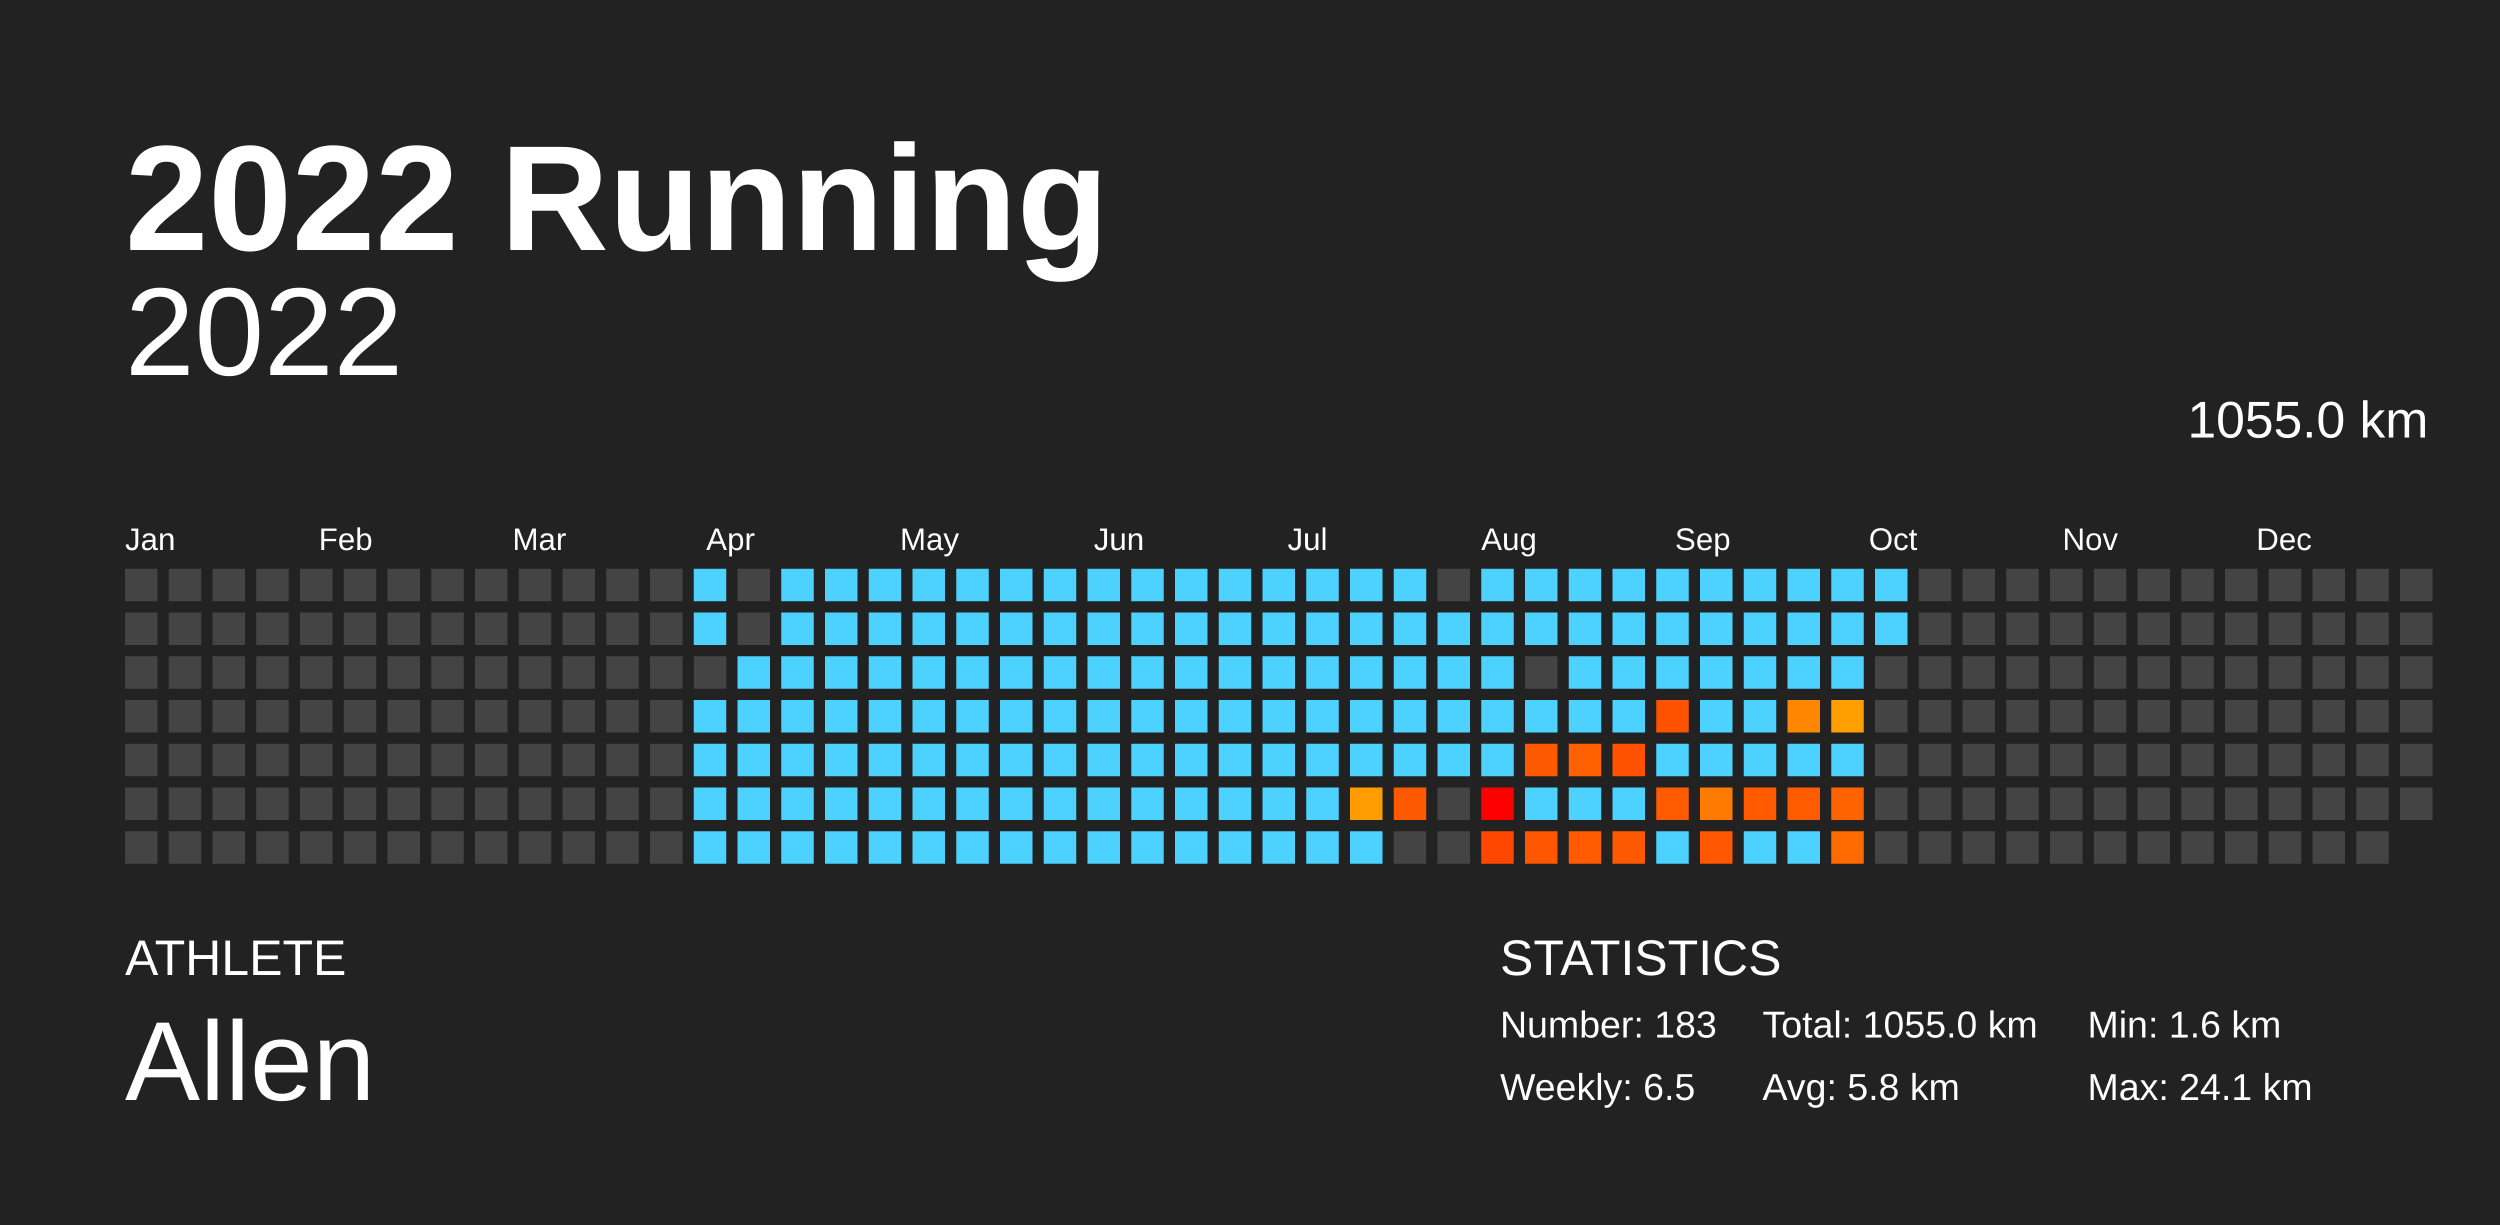
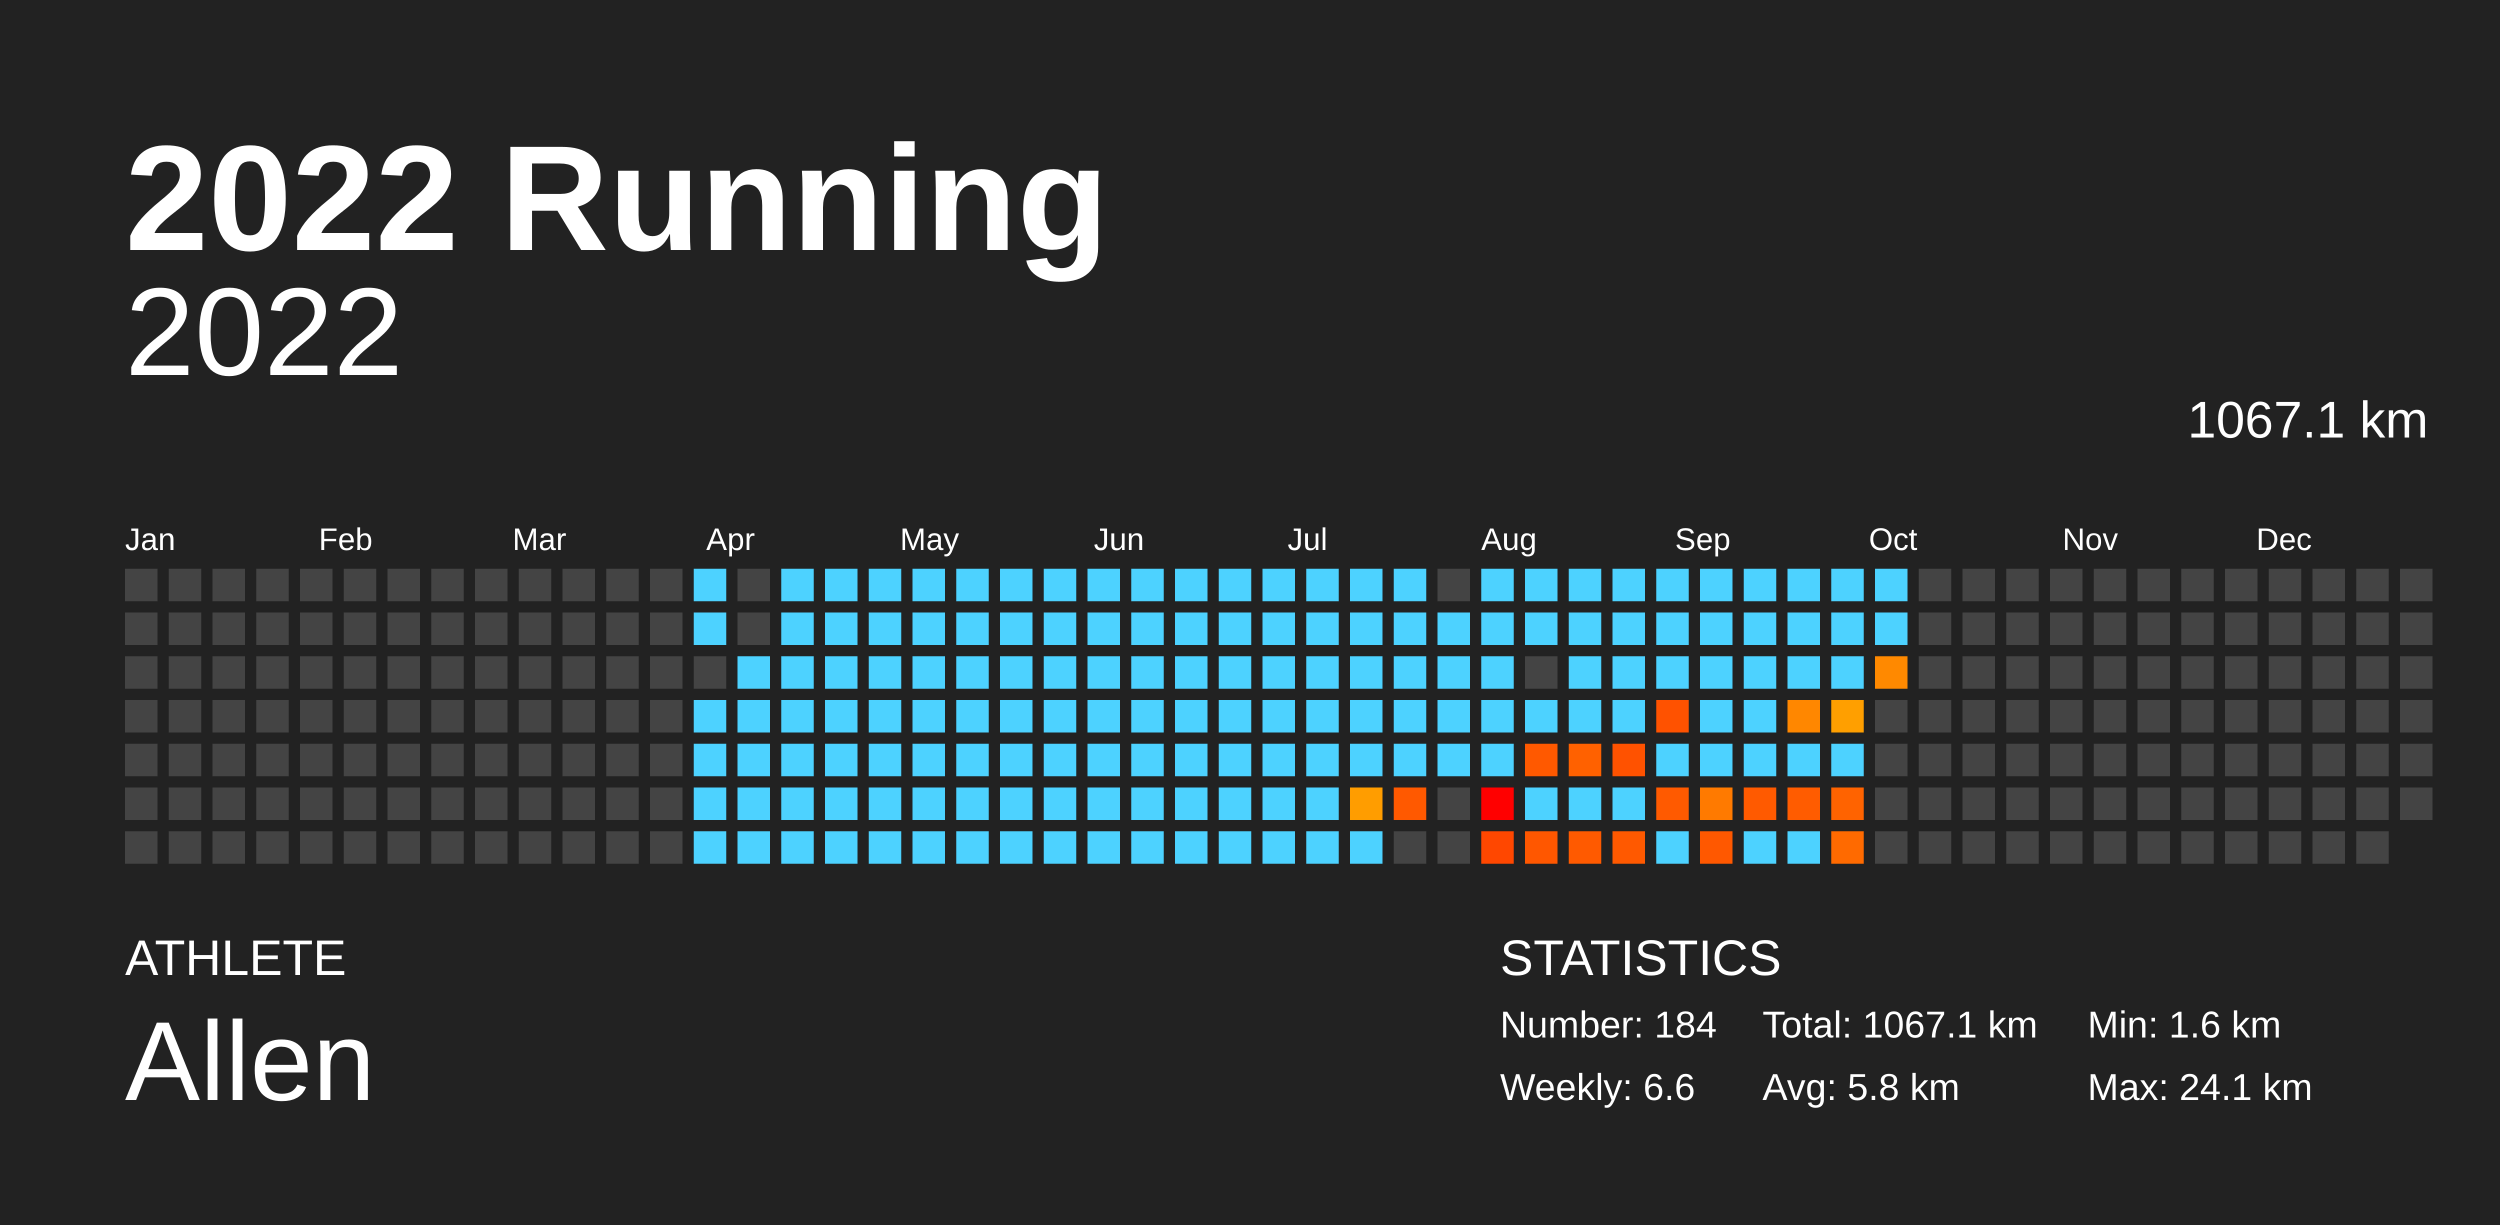
<svg xmlns="http://www.w3.org/2000/svg" baseProfile="full" height="98mm" version="1.1" viewBox="0,0,200,98" width="200mm">
  <defs />
  <rect fill="#222222" height="98" width="200" x="0" y="0" />
  <text fill="#FFFFFF" style="font-size:12px; font-family:Arial; font-weight:bold;" x="10" y="20">2022 Running</text>
  <text fill="#FFFFFF" style="font-size:4px; font-family:Arial" x="10" y="78">ATHLETE</text>
  <text fill="#FFFFFF" style="font-size:9px; font-family:Arial" x="10" y="88">Allen</text>
  <text fill="#FFFFFF" style="font-size:4px; font-family:Arial" x="120" y="78">STATISTICS</text>
-   <text fill="#FFFFFF" style="font-size:3px; font-family:Arial" x="120" y="83">Number: 183</text>
-   <text fill="#FFFFFF" style="font-size:3px; font-family:Arial" x="120" y="88">Weekly: 6.5</text>
-   <text fill="#FFFFFF" style="font-size:3px; font-family:Arial" x="141" y="83">Total: 1055.0 km</text>
+   <text fill="#FFFFFF" style="font-size:3px; font-family:Arial" x="120" y="83">Number: 184</text>
+   <text fill="#FFFFFF" style="font-size:3px; font-family:Arial" x="120" y="88">Weekly: 6.6</text>
+   <text fill="#FFFFFF" style="font-size:3px; font-family:Arial" x="141" y="83">Total: 1067.1 km</text>
  <text fill="#FFFFFF" style="font-size:3px; font-family:Arial" x="141" y="88">Avg: 5.8 km</text>
  <text fill="#FFFFFF" style="font-size:3px; font-family:Arial" x="167" y="83">Min: 1.6 km</text>
  <text fill="#FFFFFF" style="font-size:3px; font-family:Arial" x="167" y="88">Max: 24.1 km</text>
  <text alignment-baseline="hanging" fill="#FFFFFF" style="font-size:10.0px; font-family:Arial;" x="10" y="30">2022</text>
-   <text alignment-baseline="hanging" fill="#FFFFFF" style="font-size:4.125px; font-family:Arial;" x="175" y="35">1055.0 km</text>
+   <text alignment-baseline="hanging" fill="#FFFFFF" style="font-size:4.125px; font-family:Arial;" x="175" y="35">1067.1 km</text>
  <text fill="#FFFFFF" style="font-size:2.5px; font-family:Arial" x="10.0" y="44">Jan</text>
  <text fill="#FFFFFF" style="font-size:2.5px; font-family:Arial" x="25.5" y="44">Feb</text>
  <text fill="#FFFFFF" style="font-size:2.5px; font-family:Arial" x="41.0" y="44">Mar</text>
  <text fill="#FFFFFF" style="font-size:2.5px; font-family:Arial" x="56.5" y="44">Apr</text>
  <text fill="#FFFFFF" style="font-size:2.5px; font-family:Arial" x="72.0" y="44">May</text>
  <text fill="#FFFFFF" style="font-size:2.5px; font-family:Arial" x="87.5" y="44">Jun</text>
  <text fill="#FFFFFF" style="font-size:2.5px; font-family:Arial" x="103.0" y="44">Jul</text>
  <text fill="#FFFFFF" style="font-size:2.5px; font-family:Arial" x="118.5" y="44">Aug</text>
  <text fill="#FFFFFF" style="font-size:2.5px; font-family:Arial" x="134.0" y="44">Sep</text>
  <text fill="#FFFFFF" style="font-size:2.5px; font-family:Arial" x="149.5" y="44">Oct</text>
  <text fill="#FFFFFF" style="font-size:2.5px; font-family:Arial" x="165.0" y="44">Nov</text>
  <text fill="#FFFFFF" style="font-size:2.5px; font-family:Arial" x="180.5" y="44">Dec</text>
  <rect fill="#444444" height="2.6" width="2.6" x="10.0" y="45.5" />
  <rect fill="#444444" height="2.6" width="2.6" x="10.0" y="49.0" />
  <rect fill="#444444" height="2.6" width="2.6" x="10.0" y="52.5" />
  <rect fill="#444444" height="2.6" width="2.6" x="10.0" y="56.0" />
  <rect fill="#444444" height="2.6" width="2.6" x="10.0" y="59.5" />
  <rect fill="#444444" height="2.6" width="2.6" x="10.0" y="63.0" />
  <rect fill="#444444" height="2.6" width="2.6" x="10.0" y="66.5" />
  <rect fill="#444444" height="2.6" width="2.6" x="13.5" y="45.5" />
  <rect fill="#444444" height="2.6" width="2.6" x="13.5" y="49.0" />
  <rect fill="#444444" height="2.6" width="2.6" x="13.5" y="52.5" />
  <rect fill="#444444" height="2.6" width="2.6" x="13.5" y="56.0" />
  <rect fill="#444444" height="2.6" width="2.6" x="13.5" y="59.5" />
  <rect fill="#444444" height="2.6" width="2.6" x="13.5" y="63.0" />
  <rect fill="#444444" height="2.6" width="2.6" x="13.5" y="66.5" />
  <rect fill="#444444" height="2.6" width="2.6" x="17.0" y="45.5" />
  <rect fill="#444444" height="2.6" width="2.6" x="17.0" y="49.0" />
  <rect fill="#444444" height="2.6" width="2.6" x="17.0" y="52.5" />
  <rect fill="#444444" height="2.6" width="2.6" x="17.0" y="56.0" />
  <rect fill="#444444" height="2.6" width="2.6" x="17.0" y="59.5" />
  <rect fill="#444444" height="2.6" width="2.6" x="17.0" y="63.0" />
  <rect fill="#444444" height="2.6" width="2.6" x="17.0" y="66.5" />
  <rect fill="#444444" height="2.6" width="2.6" x="20.5" y="45.5" />
  <rect fill="#444444" height="2.6" width="2.6" x="20.5" y="49.0" />
  <rect fill="#444444" height="2.6" width="2.6" x="20.5" y="52.5" />
  <rect fill="#444444" height="2.6" width="2.6" x="20.5" y="56.0" />
  <rect fill="#444444" height="2.6" width="2.6" x="20.5" y="59.5" />
  <rect fill="#444444" height="2.6" width="2.6" x="20.5" y="63.0" />
  <rect fill="#444444" height="2.6" width="2.6" x="20.5" y="66.5" />
  <rect fill="#444444" height="2.6" width="2.6" x="24.0" y="45.5" />
  <rect fill="#444444" height="2.6" width="2.6" x="24.0" y="49.0" />
  <rect fill="#444444" height="2.6" width="2.6" x="24.0" y="52.5" />
  <rect fill="#444444" height="2.6" width="2.6" x="24.0" y="56.0" />
  <rect fill="#444444" height="2.6" width="2.6" x="24.0" y="59.5" />
  <rect fill="#444444" height="2.6" width="2.6" x="24.0" y="63.0" />
  <rect fill="#444444" height="2.6" width="2.6" x="24.0" y="66.5" />
  <rect fill="#444444" height="2.6" width="2.6" x="27.5" y="45.5" />
  <rect fill="#444444" height="2.6" width="2.6" x="27.5" y="49.0" />
  <rect fill="#444444" height="2.6" width="2.6" x="27.5" y="52.5" />
  <rect fill="#444444" height="2.6" width="2.6" x="27.5" y="56.0" />
  <rect fill="#444444" height="2.6" width="2.6" x="27.5" y="59.5" />
  <rect fill="#444444" height="2.6" width="2.6" x="27.5" y="63.0" />
  <rect fill="#444444" height="2.6" width="2.6" x="27.5" y="66.5" />
  <rect fill="#444444" height="2.6" width="2.6" x="31.0" y="45.5" />
  <rect fill="#444444" height="2.6" width="2.6" x="31.0" y="49.0" />
  <rect fill="#444444" height="2.6" width="2.6" x="31.0" y="52.5" />
  <rect fill="#444444" height="2.6" width="2.6" x="31.0" y="56.0" />
  <rect fill="#444444" height="2.6" width="2.6" x="31.0" y="59.5" />
  <rect fill="#444444" height="2.6" width="2.6" x="31.0" y="63.0" />
  <rect fill="#444444" height="2.6" width="2.6" x="31.0" y="66.5" />
  <rect fill="#444444" height="2.6" width="2.6" x="34.5" y="45.5" />
  <rect fill="#444444" height="2.6" width="2.6" x="34.5" y="49.0" />
  <rect fill="#444444" height="2.6" width="2.6" x="34.5" y="52.5" />
  <rect fill="#444444" height="2.6" width="2.6" x="34.5" y="56.0" />
  <rect fill="#444444" height="2.6" width="2.6" x="34.5" y="59.5" />
  <rect fill="#444444" height="2.6" width="2.6" x="34.5" y="63.0" />
  <rect fill="#444444" height="2.6" width="2.6" x="34.5" y="66.5" />
  <rect fill="#444444" height="2.6" width="2.6" x="38.0" y="45.5" />
  <rect fill="#444444" height="2.6" width="2.6" x="38.0" y="49.0" />
  <rect fill="#444444" height="2.6" width="2.6" x="38.0" y="52.5" />
  <rect fill="#444444" height="2.6" width="2.6" x="38.0" y="56.0" />
  <rect fill="#444444" height="2.6" width="2.6" x="38.0" y="59.5" />
  <rect fill="#444444" height="2.6" width="2.6" x="38.0" y="63.0" />
  <rect fill="#444444" height="2.6" width="2.6" x="38.0" y="66.5" />
  <rect fill="#444444" height="2.6" width="2.6" x="41.5" y="45.5" />
  <rect fill="#444444" height="2.6" width="2.6" x="41.5" y="49.0" />
  <rect fill="#444444" height="2.6" width="2.6" x="41.5" y="52.5" />
  <rect fill="#444444" height="2.6" width="2.6" x="41.5" y="56.0" />
  <rect fill="#444444" height="2.6" width="2.6" x="41.5" y="59.5" />
  <rect fill="#444444" height="2.6" width="2.6" x="41.5" y="63.0" />
  <rect fill="#444444" height="2.6" width="2.6" x="41.5" y="66.5" />
  <rect fill="#444444" height="2.6" width="2.6" x="45.0" y="45.5" />
  <rect fill="#444444" height="2.6" width="2.6" x="45.0" y="49.0" />
  <rect fill="#444444" height="2.6" width="2.6" x="45.0" y="52.5" />
  <rect fill="#444444" height="2.6" width="2.6" x="45.0" y="56.0" />
  <rect fill="#444444" height="2.6" width="2.6" x="45.0" y="59.5" />
  <rect fill="#444444" height="2.6" width="2.6" x="45.0" y="63.0" />
  <rect fill="#444444" height="2.6" width="2.6" x="45.0" y="66.5" />
  <rect fill="#444444" height="2.6" width="2.6" x="48.5" y="45.5" />
  <rect fill="#444444" height="2.6" width="2.6" x="48.5" y="49.0" />
  <rect fill="#444444" height="2.6" width="2.6" x="48.5" y="52.5" />
  <rect fill="#444444" height="2.6" width="2.6" x="48.5" y="56.0" />
  <rect fill="#444444" height="2.6" width="2.6" x="48.5" y="59.5" />
  <rect fill="#444444" height="2.6" width="2.6" x="48.5" y="63.0" />
  <rect fill="#444444" height="2.6" width="2.6" x="48.5" y="66.5" />
  <rect fill="#444444" height="2.6" width="2.6" x="52.0" y="45.5" />
  <rect fill="#444444" height="2.6" width="2.6" x="52.0" y="49.0" />
  <rect fill="#444444" height="2.6" width="2.6" x="52.0" y="52.5" />
  <rect fill="#444444" height="2.6" width="2.6" x="52.0" y="56.0" />
  <rect fill="#444444" height="2.6" width="2.6" x="52.0" y="59.5" />
  <rect fill="#444444" height="2.6" width="2.6" x="52.0" y="63.0" />
  <rect fill="#444444" height="2.6" width="2.6" x="52.0" y="66.5" />
  <rect fill="#4dd2ff" height="2.6" width="2.6" x="55.5" y="45.5" />
  <rect fill="#4dd2ff" height="2.6" width="2.6" x="55.5" y="49.0" />
  <rect fill="#444444" height="2.6" width="2.6" x="55.5" y="52.5" />
  <rect fill="#4dd2ff" height="2.6" width="2.6" x="55.5" y="56.0" />
  <rect fill="#4dd2ff" height="2.6" width="2.6" x="55.5" y="59.5" />
  <rect fill="#4dd2ff" height="2.6" width="2.6" x="55.5" y="63.0" />
  <rect fill="#4dd2ff" height="2.6" width="2.6" x="55.5" y="66.5" />
  <rect fill="#444444" height="2.6" width="2.6" x="59.0" y="45.5" />
  <rect fill="#444444" height="2.6" width="2.6" x="59.0" y="49.0" />
  <rect fill="#4dd2ff" height="2.6" width="2.6" x="59.0" y="52.5" />
  <rect fill="#4dd2ff" height="2.6" width="2.6" x="59.0" y="56.0" />
  <rect fill="#4dd2ff" height="2.6" width="2.6" x="59.0" y="59.5" />
  <rect fill="#4dd2ff" height="2.6" width="2.6" x="59.0" y="63.0" />
  <rect fill="#4dd2ff" height="2.6" width="2.6" x="59.0" y="66.5" />
  <rect fill="#4dd2ff" height="2.6" width="2.6" x="62.5" y="45.5" />
  <rect fill="#4dd2ff" height="2.6" width="2.6" x="62.5" y="49.0" />
  <rect fill="#4dd2ff" height="2.6" width="2.6" x="62.5" y="52.5" />
  <rect fill="#4dd2ff" height="2.6" width="2.6" x="62.5" y="56.0" />
  <rect fill="#4dd2ff" height="2.6" width="2.6" x="62.5" y="59.5" />
  <rect fill="#4dd2ff" height="2.6" width="2.6" x="62.5" y="63.0" />
  <rect fill="#4dd2ff" height="2.6" width="2.6" x="62.5" y="66.5" />
  <rect fill="#4dd2ff" height="2.6" width="2.6" x="66.0" y="45.5" />
  <rect fill="#4dd2ff" height="2.6" width="2.6" x="66.0" y="49.0" />
  <rect fill="#4dd2ff" height="2.6" width="2.6" x="66.0" y="52.5" />
  <rect fill="#4dd2ff" height="2.6" width="2.6" x="66.0" y="56.0" />
  <rect fill="#4dd2ff" height="2.6" width="2.6" x="66.0" y="59.5" />
  <rect fill="#4dd2ff" height="2.6" width="2.6" x="66.0" y="63.0" />
  <rect fill="#4dd2ff" height="2.6" width="2.6" x="66.0" y="66.5" />
  <rect fill="#4dd2ff" height="2.6" width="2.6" x="69.5" y="45.5" />
  <rect fill="#4dd2ff" height="2.6" width="2.6" x="69.5" y="49.0" />
  <rect fill="#4dd2ff" height="2.6" width="2.6" x="69.5" y="52.5" />
  <rect fill="#4dd2ff" height="2.6" width="2.6" x="69.5" y="56.0" />
  <rect fill="#4dd2ff" height="2.6" width="2.6" x="69.5" y="59.5" />
  <rect fill="#4dd2ff" height="2.6" width="2.6" x="69.5" y="63.0" />
  <rect fill="#4dd2ff" height="2.6" width="2.6" x="69.5" y="66.5" />
  <rect fill="#4dd2ff" height="2.6" width="2.6" x="73.0" y="45.5" />
  <rect fill="#4dd2ff" height="2.6" width="2.6" x="73.0" y="49.0" />
  <rect fill="#4dd2ff" height="2.6" width="2.6" x="73.0" y="52.5" />
  <rect fill="#4dd2ff" height="2.6" width="2.6" x="73.0" y="56.0" />
  <rect fill="#4dd2ff" height="2.6" width="2.6" x="73.0" y="59.5" />
  <rect fill="#4dd2ff" height="2.6" width="2.6" x="73.0" y="63.0" />
  <rect fill="#4dd2ff" height="2.6" width="2.6" x="73.0" y="66.5" />
  <rect fill="#4dd2ff" height="2.6" width="2.6" x="76.5" y="45.5" />
  <rect fill="#4dd2ff" height="2.6" width="2.6" x="76.5" y="49.0" />
  <rect fill="#4dd2ff" height="2.6" width="2.6" x="76.5" y="52.5" />
  <rect fill="#4dd2ff" height="2.6" width="2.6" x="76.5" y="56.0" />
  <rect fill="#4dd2ff" height="2.6" width="2.6" x="76.5" y="59.5" />
  <rect fill="#4dd2ff" height="2.6" width="2.6" x="76.5" y="63.0" />
  <rect fill="#4dd2ff" height="2.6" width="2.6" x="76.5" y="66.5" />
  <rect fill="#4dd2ff" height="2.6" width="2.6" x="80.0" y="45.5" />
  <rect fill="#4dd2ff" height="2.6" width="2.6" x="80.0" y="49.0" />
  <rect fill="#4dd2ff" height="2.6" width="2.6" x="80.0" y="52.5" />
  <rect fill="#4dd2ff" height="2.6" width="2.6" x="80.0" y="56.0" />
  <rect fill="#4dd2ff" height="2.6" width="2.6" x="80.0" y="59.5" />
  <rect fill="#4dd2ff" height="2.6" width="2.6" x="80.0" y="63.0" />
  <rect fill="#4dd2ff" height="2.6" width="2.6" x="80.0" y="66.5" />
  <rect fill="#4dd2ff" height="2.6" width="2.6" x="83.5" y="45.5" />
  <rect fill="#4dd2ff" height="2.6" width="2.6" x="83.5" y="49.0" />
  <rect fill="#4dd2ff" height="2.6" width="2.6" x="83.5" y="52.5" />
  <rect fill="#4dd2ff" height="2.6" width="2.6" x="83.5" y="56.0" />
  <rect fill="#4dd2ff" height="2.6" width="2.6" x="83.5" y="59.5" />
  <rect fill="#4dd2ff" height="2.6" width="2.6" x="83.5" y="63.0" />
  <rect fill="#4dd2ff" height="2.6" width="2.6" x="83.5" y="66.5" />
  <rect fill="#4dd2ff" height="2.6" width="2.6" x="87.0" y="45.5" />
  <rect fill="#4dd2ff" height="2.6" width="2.6" x="87.0" y="49.0" />
  <rect fill="#4dd2ff" height="2.6" width="2.6" x="87.0" y="52.5" />
  <rect fill="#4dd2ff" height="2.6" width="2.6" x="87.0" y="56.0" />
  <rect fill="#4dd2ff" height="2.6" width="2.6" x="87.0" y="59.5" />
  <rect fill="#4dd2ff" height="2.6" width="2.6" x="87.0" y="63.0" />
  <rect fill="#4dd2ff" height="2.6" width="2.6" x="87.0" y="66.5" />
  <rect fill="#4dd2ff" height="2.6" width="2.6" x="90.5" y="45.5" />
  <rect fill="#4dd2ff" height="2.6" width="2.6" x="90.5" y="49.0" />
  <rect fill="#4dd2ff" height="2.6" width="2.6" x="90.5" y="52.5" />
  <rect fill="#4dd2ff" height="2.6" width="2.6" x="90.5" y="56.0" />
  <rect fill="#4dd2ff" height="2.6" width="2.6" x="90.5" y="59.5" />
  <rect fill="#4dd2ff" height="2.6" width="2.6" x="90.5" y="63.0" />
  <rect fill="#4dd2ff" height="2.6" width="2.6" x="90.5" y="66.5" />
  <rect fill="#4dd2ff" height="2.6" width="2.6" x="94.0" y="45.5" />
  <rect fill="#4dd2ff" height="2.6" width="2.6" x="94.0" y="49.0" />
  <rect fill="#4dd2ff" height="2.6" width="2.6" x="94.0" y="52.5" />
  <rect fill="#4dd2ff" height="2.6" width="2.6" x="94.0" y="56.0" />
  <rect fill="#4dd2ff" height="2.6" width="2.6" x="94.0" y="59.5" />
  <rect fill="#4dd2ff" height="2.6" width="2.6" x="94.0" y="63.0" />
  <rect fill="#4dd2ff" height="2.6" width="2.6" x="94.0" y="66.5" />
  <rect fill="#4dd2ff" height="2.6" width="2.6" x="97.5" y="45.5" />
  <rect fill="#4dd2ff" height="2.6" width="2.6" x="97.5" y="49.0" />
  <rect fill="#4dd2ff" height="2.6" width="2.6" x="97.5" y="52.5" />
  <rect fill="#4dd2ff" height="2.6" width="2.6" x="97.5" y="56.0" />
  <rect fill="#4dd2ff" height="2.6" width="2.6" x="97.5" y="59.5" />
  <rect fill="#4dd2ff" height="2.6" width="2.6" x="97.5" y="63.0" />
  <rect fill="#4dd2ff" height="2.6" width="2.6" x="97.5" y="66.5" />
  <rect fill="#4dd2ff" height="2.6" width="2.6" x="101.0" y="45.5" />
  <rect fill="#4dd2ff" height="2.6" width="2.6" x="101.0" y="49.0" />
  <rect fill="#4dd2ff" height="2.6" width="2.6" x="101.0" y="52.5" />
  <rect fill="#4dd2ff" height="2.6" width="2.6" x="101.0" y="56.0" />
  <rect fill="#4dd2ff" height="2.6" width="2.6" x="101.0" y="59.5" />
  <rect fill="#4dd2ff" height="2.6" width="2.6" x="101.0" y="63.0" />
  <rect fill="#4dd2ff" height="2.6" width="2.6" x="101.0" y="66.5" />
  <rect fill="#4dd2ff" height="2.6" width="2.6" x="104.5" y="45.5" />
  <rect fill="#4dd2ff" height="2.6" width="2.6" x="104.5" y="49.0" />
  <rect fill="#4dd2ff" height="2.6" width="2.6" x="104.5" y="52.5" />
  <rect fill="#4dd2ff" height="2.6" width="2.6" x="104.5" y="56.0" />
  <rect fill="#4dd2ff" height="2.6" width="2.6" x="104.5" y="59.5" />
  <rect fill="#4dd2ff" height="2.6" width="2.6" x="104.5" y="63.0" />
  <rect fill="#4dd2ff" height="2.6" width="2.6" x="104.5" y="66.5" />
  <rect fill="#4dd2ff" height="2.6" width="2.6" x="108.0" y="45.5" />
  <rect fill="#4dd2ff" height="2.6" width="2.6" x="108.0" y="49.0" />
  <rect fill="#4dd2ff" height="2.6" width="2.6" x="108.0" y="52.5" />
  <rect fill="#4dd2ff" height="2.6" width="2.6" x="108.0" y="56.0" />
  <rect fill="#4dd2ff" height="2.6" width="2.6" x="108.0" y="59.5" />
  <rect fill="#ff9d00" height="2.6" width="2.6" x="108.0" y="63.0" />
  <rect fill="#4dd2ff" height="2.6" width="2.6" x="108.0" y="66.5" />
  <rect fill="#4dd2ff" height="2.6" width="2.6" x="111.5" y="45.5" />
  <rect fill="#4dd2ff" height="2.6" width="2.6" x="111.5" y="49.0" />
  <rect fill="#4dd2ff" height="2.6" width="2.6" x="111.5" y="52.5" />
  <rect fill="#4dd2ff" height="2.6" width="2.6" x="111.5" y="56.0" />
  <rect fill="#4dd2ff" height="2.6" width="2.6" x="111.5" y="59.5" />
  <rect fill="#ff5900" height="2.6" width="2.6" x="111.5" y="63.0" />
  <rect fill="#444444" height="2.6" width="2.6" x="111.5" y="66.5" />
  <rect fill="#444444" height="2.6" width="2.6" x="115.0" y="45.5" />
  <rect fill="#4dd2ff" height="2.6" width="2.6" x="115.0" y="49.0" />
  <rect fill="#4dd2ff" height="2.6" width="2.6" x="115.0" y="52.5" />
  <rect fill="#4dd2ff" height="2.6" width="2.6" x="115.0" y="56.0" />
  <rect fill="#4dd2ff" height="2.6" width="2.6" x="115.0" y="59.5" />
  <rect fill="#444444" height="2.6" width="2.6" x="115.0" y="63.0" />
  <rect fill="#444444" height="2.6" width="2.6" x="115.0" y="66.5" />
  <rect fill="#4dd2ff" height="2.6" width="2.6" x="118.5" y="45.5" />
  <rect fill="#4dd2ff" height="2.6" width="2.6" x="118.5" y="49.0" />
  <rect fill="#4dd2ff" height="2.6" width="2.6" x="118.5" y="52.5" />
  <rect fill="#4dd2ff" height="2.6" width="2.6" x="118.5" y="56.0" />
  <rect fill="#4dd2ff" height="2.6" width="2.6" x="118.5" y="59.5" />
  <rect fill="red" height="2.6" width="2.6" x="118.5" y="63.0" />
  <rect fill="#ff4700" height="2.6" width="2.6" x="118.5" y="66.5" />
  <rect fill="#4dd2ff" height="2.6" width="2.6" x="122.0" y="45.5" />
  <rect fill="#4dd2ff" height="2.6" width="2.6" x="122.0" y="49.0" />
  <rect fill="#444444" height="2.6" width="2.6" x="122.0" y="52.5" />
  <rect fill="#4dd2ff" height="2.6" width="2.6" x="122.0" y="56.0" />
  <rect fill="#ff5900" height="2.6" width="2.6" x="122.0" y="59.5" />
  <rect fill="#4dd2ff" height="2.6" width="2.6" x="122.0" y="63.0" />
  <rect fill="#ff5700" height="2.6" width="2.6" x="122.0" y="66.5" />
  <rect fill="#4dd2ff" height="2.6" width="2.6" x="125.5" y="45.5" />
  <rect fill="#4dd2ff" height="2.6" width="2.6" x="125.5" y="49.0" />
  <rect fill="#4dd2ff" height="2.6" width="2.6" x="125.5" y="52.5" />
  <rect fill="#4dd2ff" height="2.6" width="2.6" x="125.5" y="56.0" />
  <rect fill="#ff6100" height="2.6" width="2.6" x="125.5" y="59.5" />
  <rect fill="#4dd2ff" height="2.6" width="2.6" x="125.5" y="63.0" />
  <rect fill="#ff5a00" height="2.6" width="2.6" x="125.5" y="66.5" />
  <rect fill="#4dd2ff" height="2.6" width="2.6" x="129.0" y="45.5" />
  <rect fill="#4dd2ff" height="2.6" width="2.6" x="129.0" y="49.0" />
  <rect fill="#4dd2ff" height="2.6" width="2.6" x="129.0" y="52.5" />
  <rect fill="#4dd2ff" height="2.6" width="2.6" x="129.0" y="56.0" />
  <rect fill="#ff5200" height="2.6" width="2.6" x="129.0" y="59.5" />
  <rect fill="#4dd2ff" height="2.6" width="2.6" x="129.0" y="63.0" />
  <rect fill="#ff5900" height="2.6" width="2.6" x="129.0" y="66.5" />
  <rect fill="#4dd2ff" height="2.6" width="2.6" x="132.5" y="45.5" />
  <rect fill="#4dd2ff" height="2.6" width="2.6" x="132.5" y="49.0" />
  <rect fill="#4dd2ff" height="2.6" width="2.6" x="132.5" y="52.5" />
  <rect fill="#ff5200" height="2.6" width="2.6" x="132.5" y="56.0" />
  <rect fill="#4dd2ff" height="2.6" width="2.6" x="132.5" y="59.5" />
  <rect fill="#ff5a00" height="2.6" width="2.6" x="132.5" y="63.0" />
  <rect fill="#4dd2ff" height="2.6" width="2.6" x="132.5" y="66.5" />
  <rect fill="#4dd2ff" height="2.6" width="2.6" x="136.0" y="45.5" />
  <rect fill="#4dd2ff" height="2.6" width="2.6" x="136.0" y="49.0" />
  <rect fill="#4dd2ff" height="2.6" width="2.6" x="136.0" y="52.5" />
  <rect fill="#4dd2ff" height="2.6" width="2.6" x="136.0" y="56.0" />
  <rect fill="#4dd2ff" height="2.6" width="2.6" x="136.0" y="59.5" />
  <rect fill="#ff7a00" height="2.6" width="2.6" x="136.0" y="63.0" />
  <rect fill="#ff5800" height="2.6" width="2.6" x="136.0" y="66.5" />
  <rect fill="#4dd2ff" height="2.6" width="2.6" x="139.5" y="45.5" />
  <rect fill="#4dd2ff" height="2.6" width="2.6" x="139.5" y="49.0" />
  <rect fill="#4dd2ff" height="2.6" width="2.6" x="139.5" y="52.5" />
  <rect fill="#4dd2ff" height="2.6" width="2.6" x="139.5" y="56.0" />
  <rect fill="#4dd2ff" height="2.6" width="2.6" x="139.5" y="59.5" />
  <rect fill="#ff5a00" height="2.6" width="2.6" x="139.5" y="63.0" />
  <rect fill="#4dd2ff" height="2.6" width="2.6" x="139.5" y="66.5" />
  <rect fill="#4dd2ff" height="2.6" width="2.6" x="143.0" y="45.5" />
  <rect fill="#4dd2ff" height="2.6" width="2.6" x="143.0" y="49.0" />
  <rect fill="#4dd2ff" height="2.6" width="2.6" x="143.0" y="52.5" />
  <rect fill="#ff8700" height="2.6" width="2.6" x="143.0" y="56.0" />
  <rect fill="#4dd2ff" height="2.6" width="2.6" x="143.0" y="59.5" />
  <rect fill="#ff5c00" height="2.6" width="2.6" x="143.0" y="63.0" />
  <rect fill="#4dd2ff" height="2.6" width="2.6" x="143.0" y="66.5" />
  <rect fill="#4dd2ff" height="2.6" width="2.6" x="146.5" y="45.5" />
  <rect fill="#4dd2ff" height="2.6" width="2.6" x="146.5" y="49.0" />
  <rect fill="#4dd2ff" height="2.6" width="2.6" x="146.5" y="52.5" />
  <rect fill="#ff9f00" height="2.6" width="2.6" x="146.5" y="56.0" />
  <rect fill="#4dd2ff" height="2.6" width="2.6" x="146.5" y="59.5" />
  <rect fill="#ff6300" height="2.6" width="2.6" x="146.5" y="63.0" />
  <rect fill="#ff6a00" height="2.6" width="2.6" x="146.5" y="66.5" />
  <rect fill="#4dd2ff" height="2.6" width="2.6" x="150.0" y="45.5" />
  <rect fill="#4dd2ff" height="2.6" width="2.6" x="150.0" y="49.0" />
-   <rect fill="#444444" height="2.6" width="2.6" x="150.0" y="52.5" />
+   <rect fill="#ff8900" height="2.6" width="2.6" x="150.0" y="52.5" />
  <rect fill="#444444" height="2.6" width="2.6" x="150.0" y="56.0" />
  <rect fill="#444444" height="2.6" width="2.6" x="150.0" y="59.5" />
  <rect fill="#444444" height="2.6" width="2.6" x="150.0" y="63.0" />
  <rect fill="#444444" height="2.6" width="2.6" x="150.0" y="66.5" />
  <rect fill="#444444" height="2.6" width="2.6" x="153.5" y="45.5" />
  <rect fill="#444444" height="2.6" width="2.6" x="153.5" y="49.0" />
  <rect fill="#444444" height="2.6" width="2.6" x="153.5" y="52.5" />
  <rect fill="#444444" height="2.6" width="2.6" x="153.5" y="56.0" />
  <rect fill="#444444" height="2.6" width="2.6" x="153.5" y="59.5" />
  <rect fill="#444444" height="2.6" width="2.6" x="153.5" y="63.0" />
  <rect fill="#444444" height="2.6" width="2.6" x="153.5" y="66.5" />
  <rect fill="#444444" height="2.6" width="2.6" x="157.0" y="45.5" />
  <rect fill="#444444" height="2.6" width="2.6" x="157.0" y="49.0" />
  <rect fill="#444444" height="2.6" width="2.6" x="157.0" y="52.5" />
  <rect fill="#444444" height="2.6" width="2.6" x="157.0" y="56.0" />
  <rect fill="#444444" height="2.6" width="2.6" x="157.0" y="59.5" />
  <rect fill="#444444" height="2.6" width="2.6" x="157.0" y="63.0" />
  <rect fill="#444444" height="2.6" width="2.6" x="157.0" y="66.5" />
  <rect fill="#444444" height="2.6" width="2.6" x="160.5" y="45.5" />
  <rect fill="#444444" height="2.6" width="2.6" x="160.5" y="49.0" />
  <rect fill="#444444" height="2.6" width="2.6" x="160.5" y="52.5" />
  <rect fill="#444444" height="2.6" width="2.6" x="160.5" y="56.0" />
  <rect fill="#444444" height="2.6" width="2.6" x="160.5" y="59.5" />
  <rect fill="#444444" height="2.6" width="2.6" x="160.5" y="63.0" />
  <rect fill="#444444" height="2.6" width="2.6" x="160.5" y="66.5" />
  <rect fill="#444444" height="2.6" width="2.6" x="164.0" y="45.5" />
  <rect fill="#444444" height="2.6" width="2.6" x="164.0" y="49.0" />
  <rect fill="#444444" height="2.6" width="2.6" x="164.0" y="52.5" />
  <rect fill="#444444" height="2.6" width="2.6" x="164.0" y="56.0" />
  <rect fill="#444444" height="2.6" width="2.6" x="164.0" y="59.5" />
  <rect fill="#444444" height="2.6" width="2.6" x="164.0" y="63.0" />
  <rect fill="#444444" height="2.6" width="2.6" x="164.0" y="66.5" />
  <rect fill="#444444" height="2.6" width="2.6" x="167.5" y="45.5" />
  <rect fill="#444444" height="2.6" width="2.6" x="167.5" y="49.0" />
  <rect fill="#444444" height="2.6" width="2.6" x="167.5" y="52.5" />
  <rect fill="#444444" height="2.6" width="2.6" x="167.5" y="56.0" />
  <rect fill="#444444" height="2.6" width="2.6" x="167.5" y="59.5" />
  <rect fill="#444444" height="2.6" width="2.6" x="167.5" y="63.0" />
  <rect fill="#444444" height="2.6" width="2.6" x="167.5" y="66.5" />
  <rect fill="#444444" height="2.6" width="2.6" x="171.0" y="45.5" />
  <rect fill="#444444" height="2.6" width="2.6" x="171.0" y="49.0" />
  <rect fill="#444444" height="2.6" width="2.6" x="171.0" y="52.5" />
  <rect fill="#444444" height="2.6" width="2.6" x="171.0" y="56.0" />
  <rect fill="#444444" height="2.6" width="2.6" x="171.0" y="59.5" />
  <rect fill="#444444" height="2.6" width="2.6" x="171.0" y="63.0" />
  <rect fill="#444444" height="2.6" width="2.6" x="171.0" y="66.5" />
  <rect fill="#444444" height="2.6" width="2.6" x="174.5" y="45.5" />
  <rect fill="#444444" height="2.6" width="2.6" x="174.5" y="49.0" />
  <rect fill="#444444" height="2.6" width="2.6" x="174.5" y="52.5" />
  <rect fill="#444444" height="2.6" width="2.6" x="174.5" y="56.0" />
  <rect fill="#444444" height="2.6" width="2.6" x="174.5" y="59.5" />
  <rect fill="#444444" height="2.6" width="2.6" x="174.5" y="63.0" />
  <rect fill="#444444" height="2.6" width="2.6" x="174.5" y="66.5" />
  <rect fill="#444444" height="2.6" width="2.6" x="178.0" y="45.5" />
  <rect fill="#444444" height="2.6" width="2.6" x="178.0" y="49.0" />
  <rect fill="#444444" height="2.6" width="2.6" x="178.0" y="52.5" />
  <rect fill="#444444" height="2.6" width="2.6" x="178.0" y="56.0" />
  <rect fill="#444444" height="2.6" width="2.6" x="178.0" y="59.5" />
  <rect fill="#444444" height="2.6" width="2.6" x="178.0" y="63.0" />
  <rect fill="#444444" height="2.6" width="2.6" x="178.0" y="66.5" />
  <rect fill="#444444" height="2.6" width="2.6" x="181.5" y="45.5" />
  <rect fill="#444444" height="2.6" width="2.6" x="181.5" y="49.0" />
  <rect fill="#444444" height="2.6" width="2.6" x="181.5" y="52.5" />
  <rect fill="#444444" height="2.6" width="2.6" x="181.5" y="56.0" />
  <rect fill="#444444" height="2.6" width="2.6" x="181.5" y="59.5" />
  <rect fill="#444444" height="2.6" width="2.6" x="181.5" y="63.0" />
  <rect fill="#444444" height="2.6" width="2.6" x="181.5" y="66.5" />
  <rect fill="#444444" height="2.6" width="2.6" x="185.0" y="45.5" />
  <rect fill="#444444" height="2.6" width="2.6" x="185.0" y="49.0" />
  <rect fill="#444444" height="2.6" width="2.6" x="185.0" y="52.5" />
  <rect fill="#444444" height="2.6" width="2.6" x="185.0" y="56.0" />
  <rect fill="#444444" height="2.6" width="2.6" x="185.0" y="59.5" />
  <rect fill="#444444" height="2.6" width="2.6" x="185.0" y="63.0" />
  <rect fill="#444444" height="2.6" width="2.6" x="185.0" y="66.5" />
  <rect fill="#444444" height="2.6" width="2.6" x="188.5" y="45.5" />
  <rect fill="#444444" height="2.6" width="2.6" x="188.5" y="49.0" />
  <rect fill="#444444" height="2.6" width="2.6" x="188.5" y="52.5" />
  <rect fill="#444444" height="2.6" width="2.6" x="188.5" y="56.0" />
  <rect fill="#444444" height="2.6" width="2.6" x="188.5" y="59.5" />
  <rect fill="#444444" height="2.6" width="2.6" x="188.5" y="63.0" />
  <rect fill="#444444" height="2.6" width="2.6" x="188.5" y="66.5" />
  <rect fill="#444444" height="2.6" width="2.6" x="192.0" y="45.5" />
  <rect fill="#444444" height="2.6" width="2.6" x="192.0" y="49.0" />
  <rect fill="#444444" height="2.6" width="2.6" x="192.0" y="52.5" />
  <rect fill="#444444" height="2.6" width="2.6" x="192.0" y="56.0" />
  <rect fill="#444444" height="2.6" width="2.6" x="192.0" y="59.5" />
  <rect fill="#444444" height="2.6" width="2.6" x="192.0" y="63.0" />
</svg>
